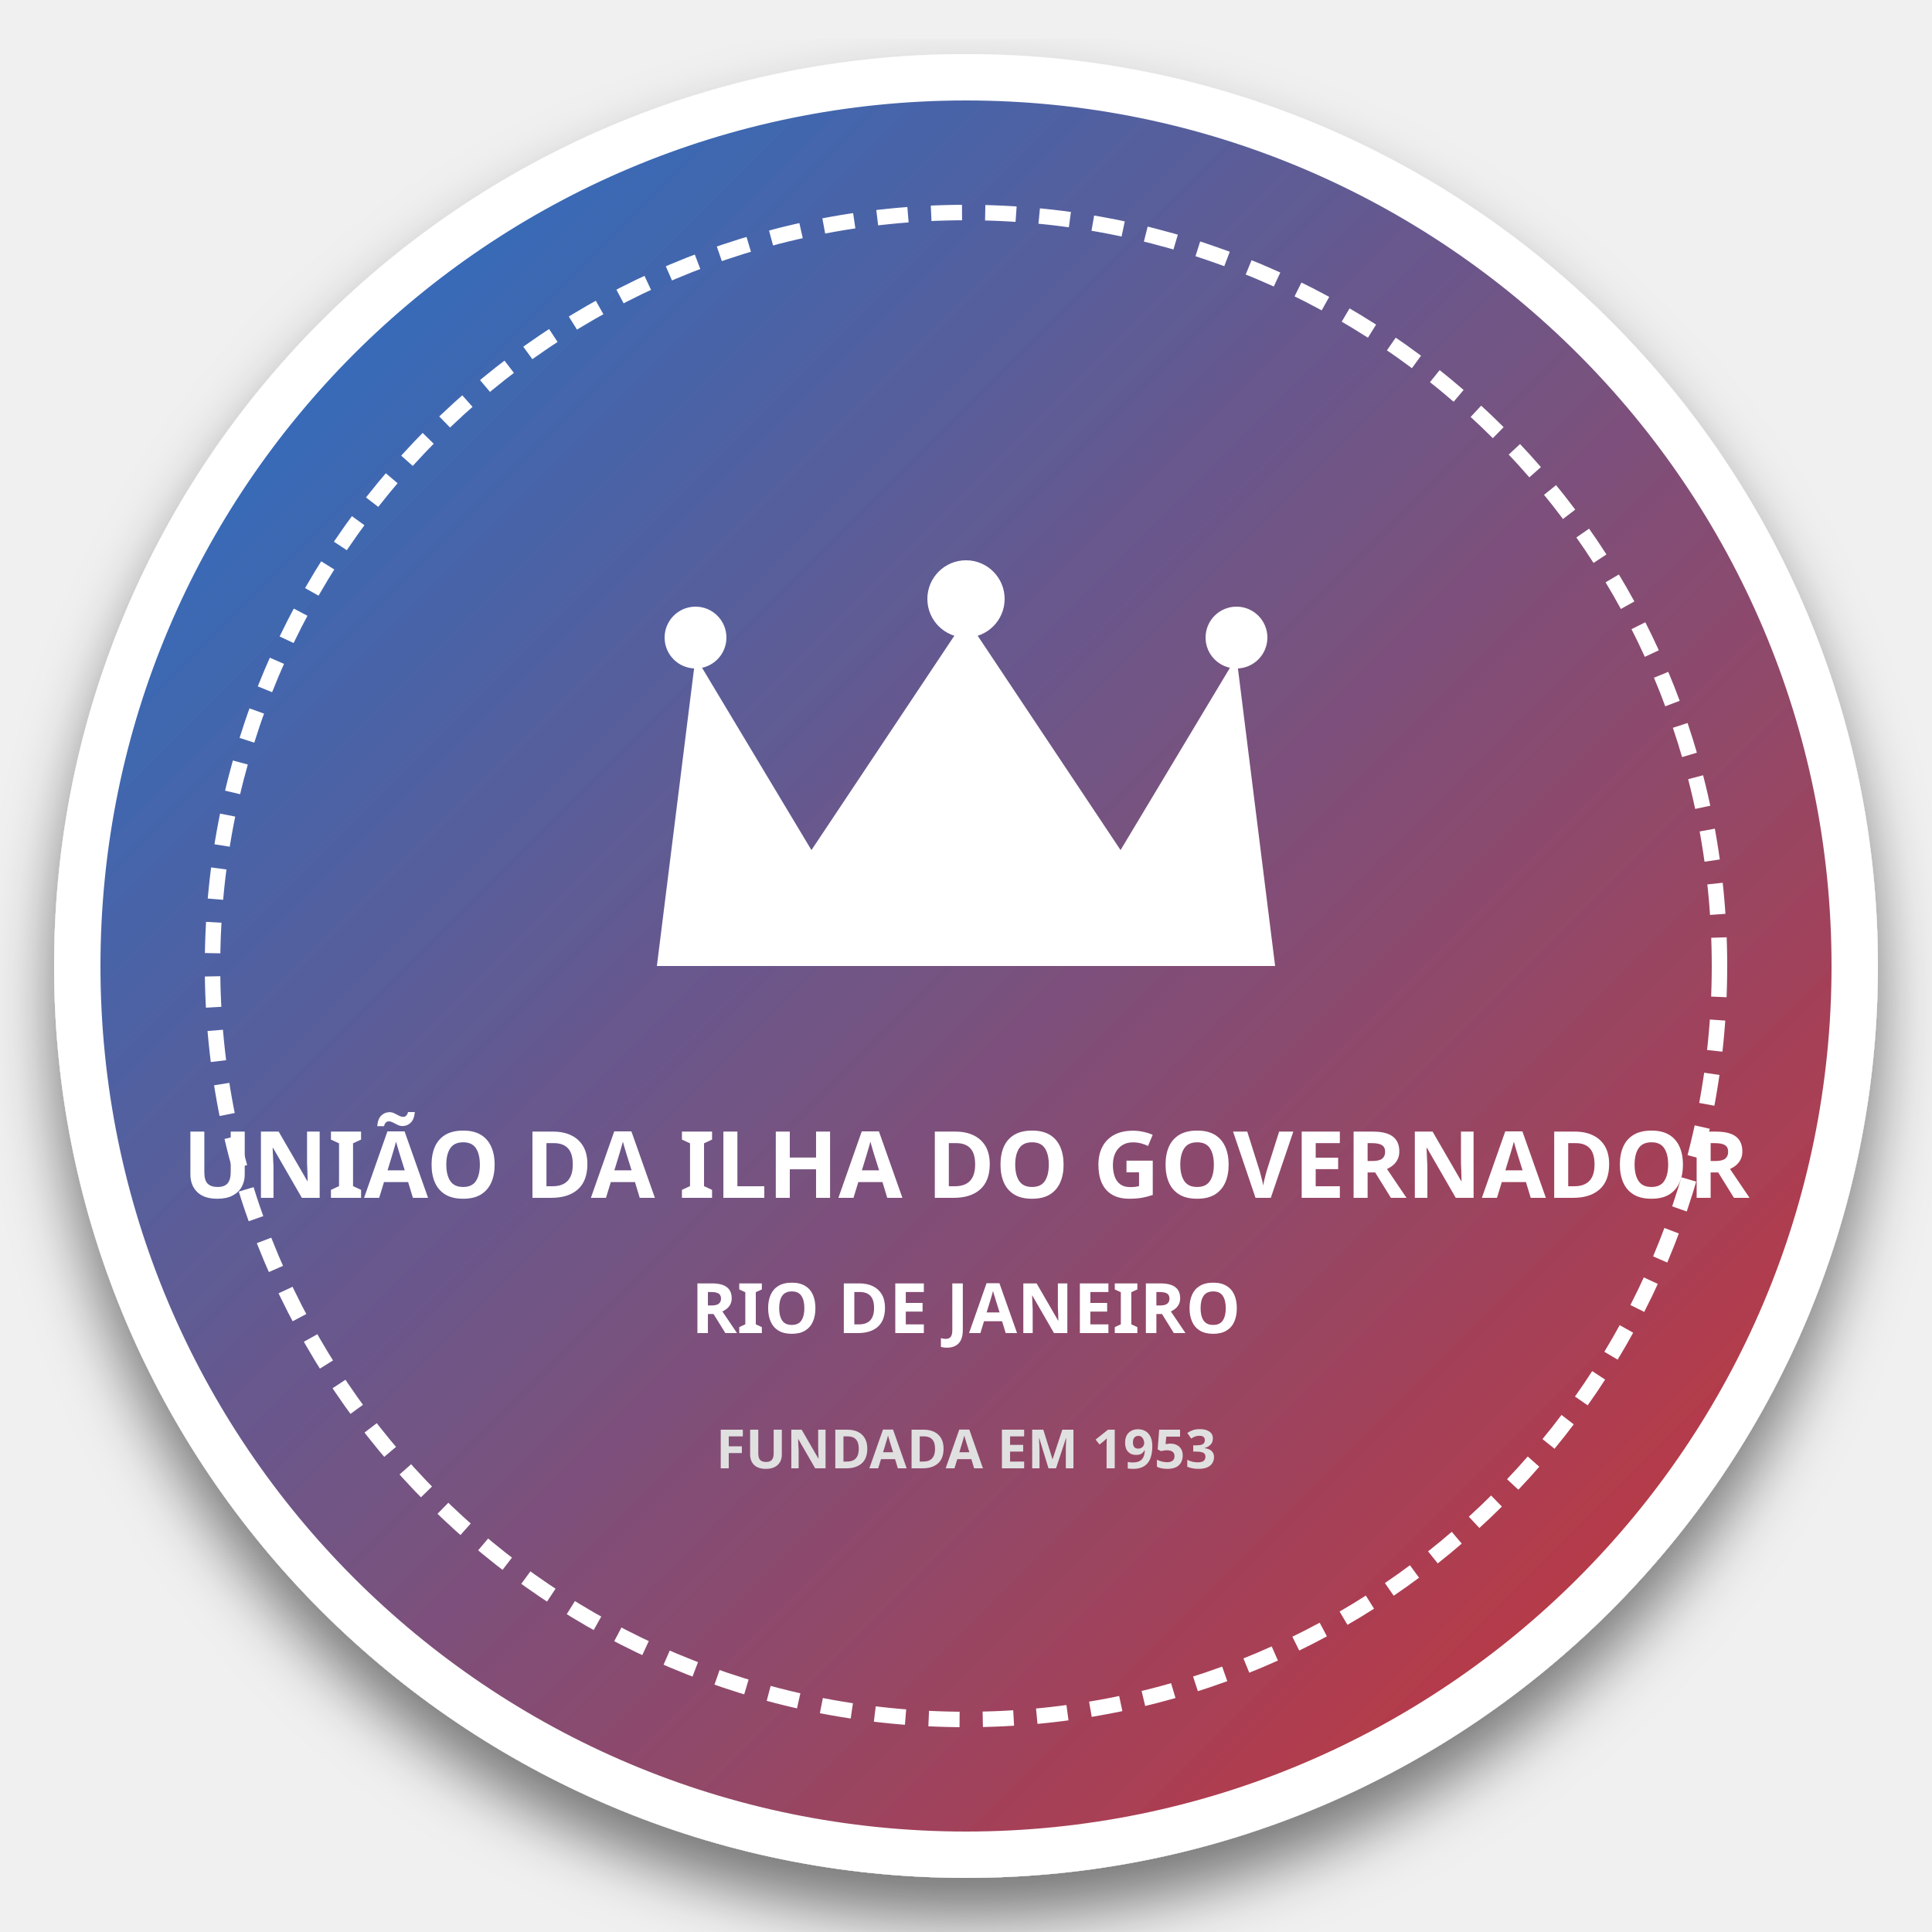
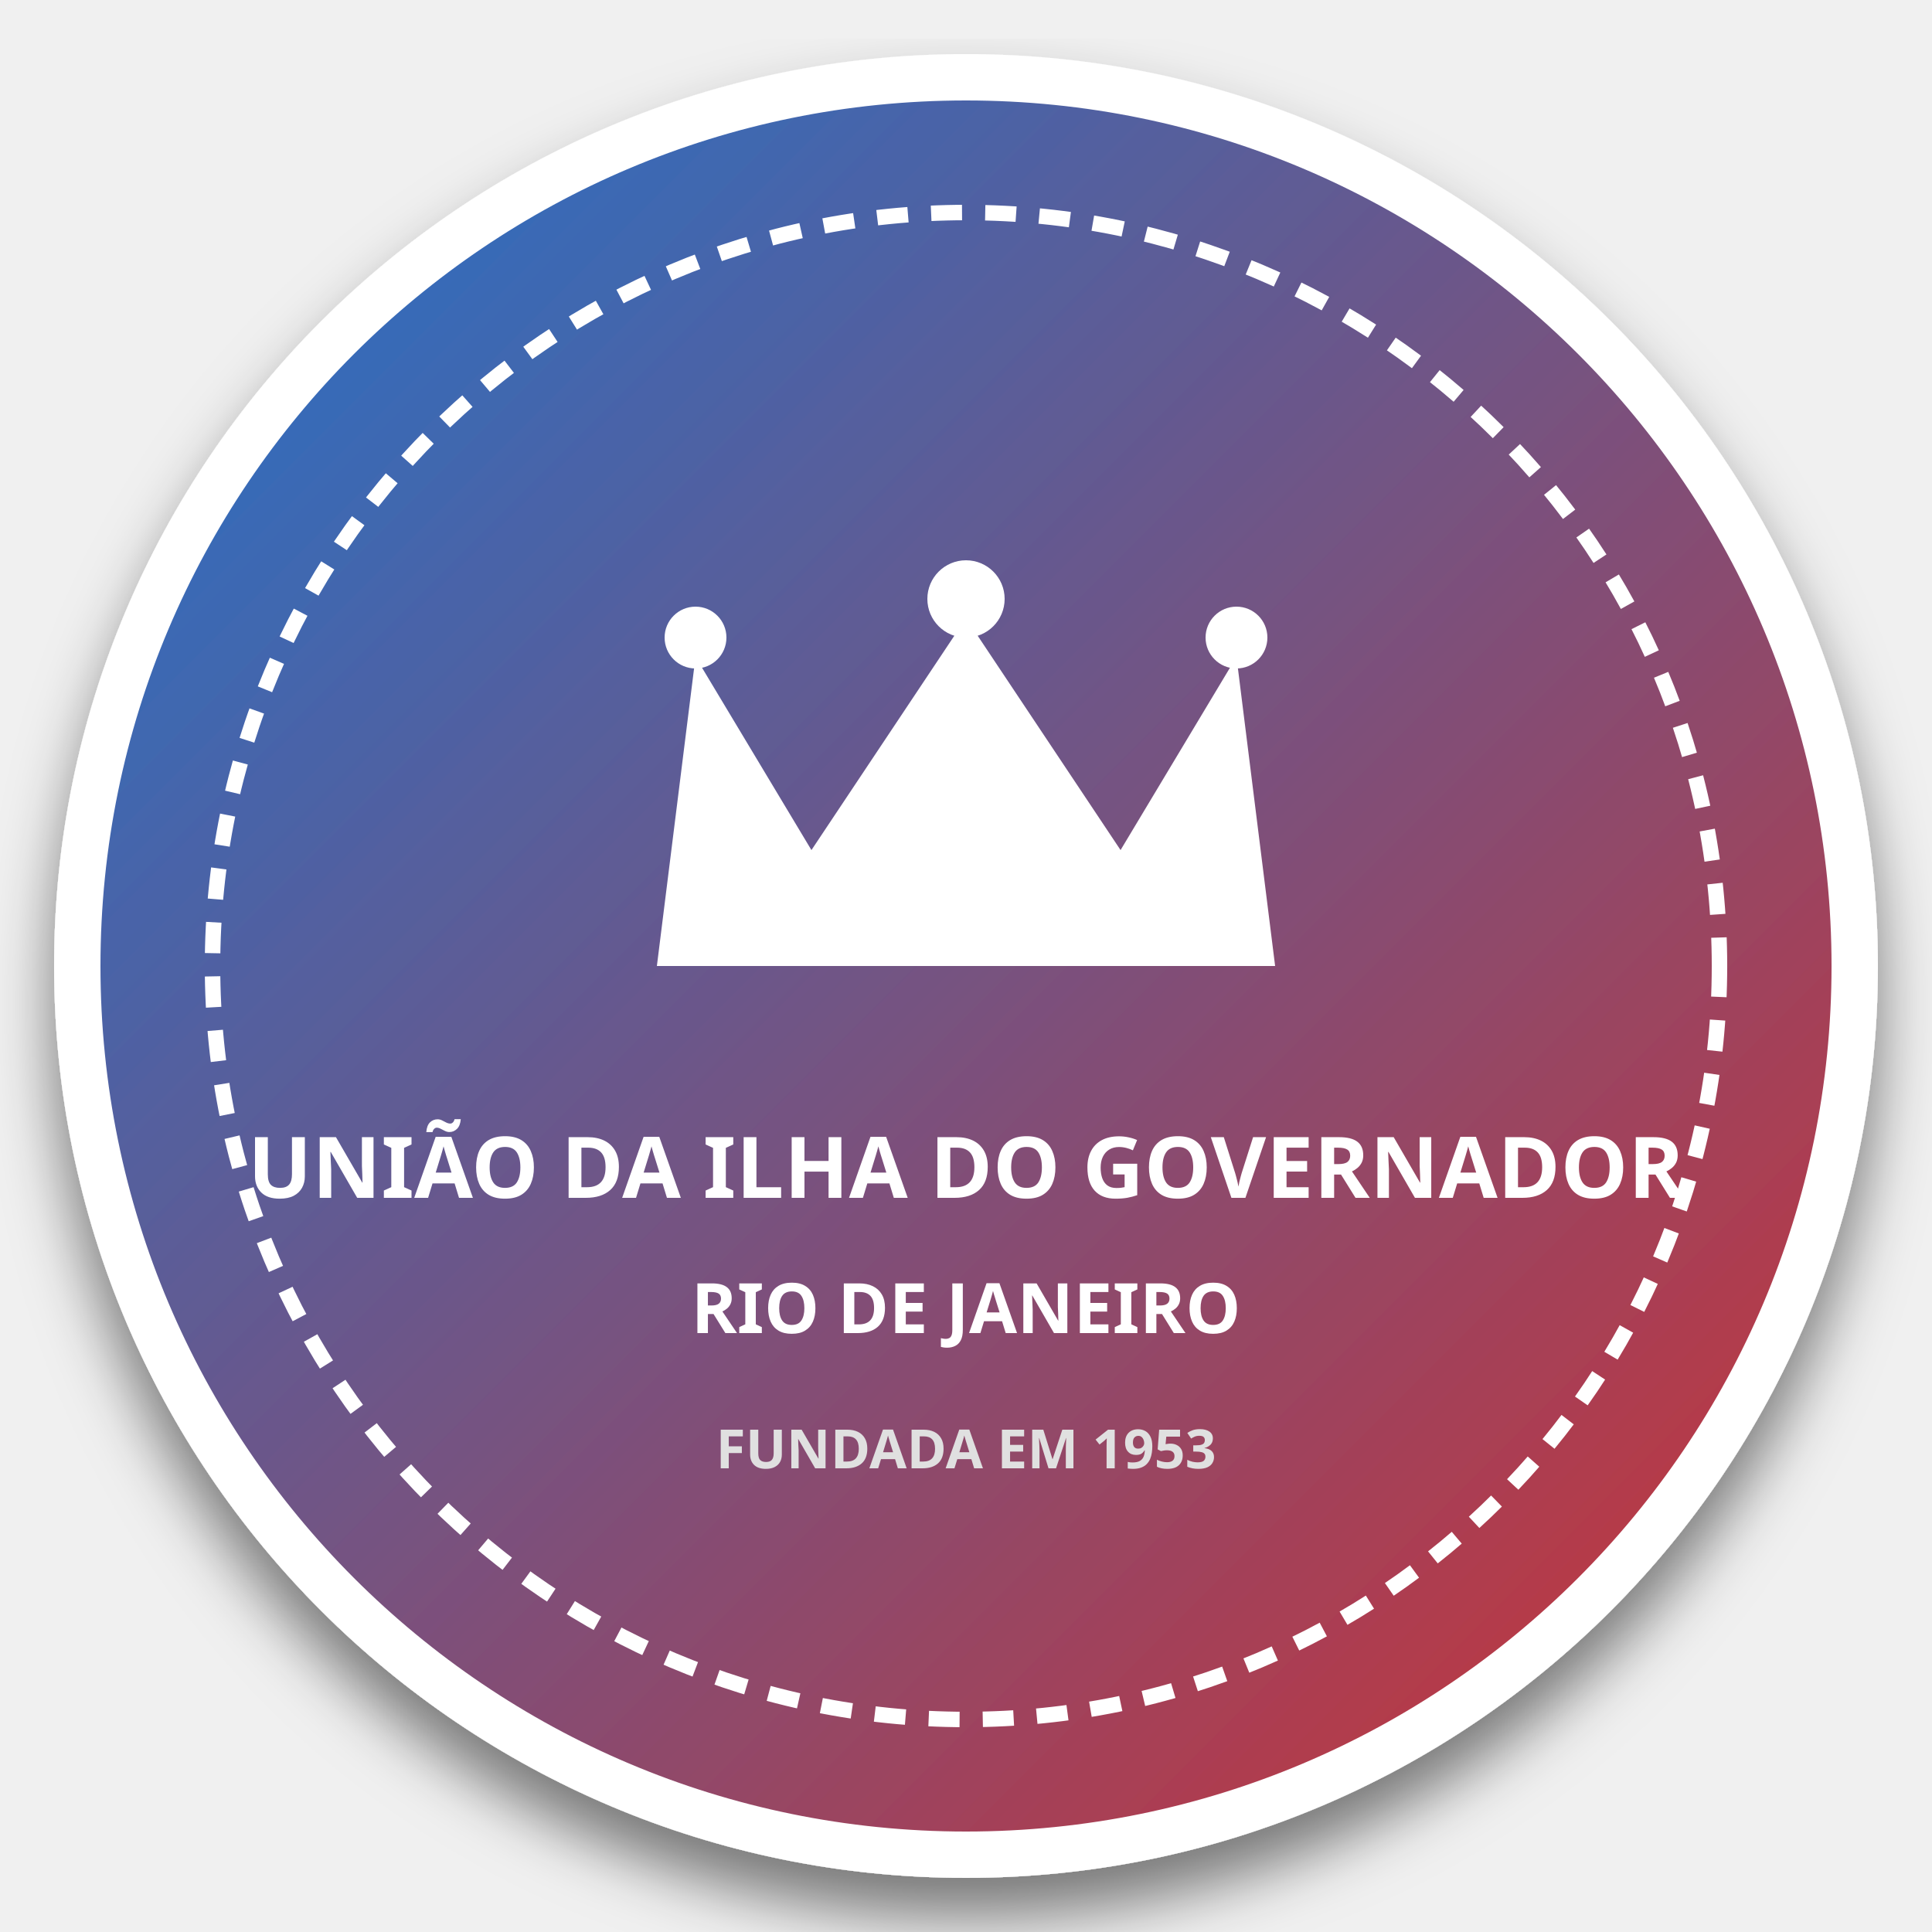
- <svg xmlns="http://www.w3.org/2000/svg" viewBox="0 0 500 500" width="100%" height="100%">
+ <svg xmlns="http://www.w3.org/2000/svg" viewBox="0 0 500 500" width="500" height="500">
  <defs>
    <linearGradient id="bgGrad_uniao-da-ilha" x1="0%" y1="0%" x2="100%" y2="100%">
      <stop offset="0%" stop-color="#1976D2" />
      <stop offset="100%" stop-color="#D32F2F" />
    </linearGradient>
    <filter id="shadow_uniao-da-ilha" x="-20%" y="-20%" width="140%" height="140%">
      <feDropShadow dx="0" dy="10" stdDeviation="8" flood-color="#000000" flood-opacity="0.5" />
    </filter>
  </defs>
  <circle cx="250" cy="250" r="230" fill="url(#bgGrad_uniao-da-ilha)" stroke="#FFFFFF" stroke-width="12" filter="url(#shadow_uniao-da-ilha)" />
  <circle cx="250" cy="250" r="195" fill="none" stroke="#FFFFFF" stroke-width="4" stroke-dasharray="8 6" />
  <path d="M 180 170 L 210 220 L 250 160 L 290 220 L 320 170 L 330 250 L 170 250 Z" fill="#FFFFFF" />
  <circle cx="180" cy="165" r="8" fill="#FFF" />
  <circle cx="250" cy="155" r="10" fill="#FFF" />
  <circle cx="320" cy="165" r="8" fill="#FFF" />
-   <text x="250" y="310" font-family="sans-serif" font-weight="900" font-size="24" fill="#FFFFFF" text-anchor="middle">UNIÃO DA ILHA DO GOVERNADOR</text>
+   <text x="250" y="310" font-family="sans-serif" font-weight="900" font-size="22" fill="#FFFFFF" text-anchor="middle">UNIÃO DA ILHA DO GOVERNADOR</text>
  <text x="250" y="345" font-family="sans-serif" font-weight="700" font-size="18" fill="#FFFFFF" text-anchor="middle">RIO DE JANEIRO</text>
  <text x="250" y="380" font-family="sans-serif" font-weight="600" font-size="14" fill="#E0E0E0" text-anchor="middle">FUNDADA EM 1953</text>
</svg>
